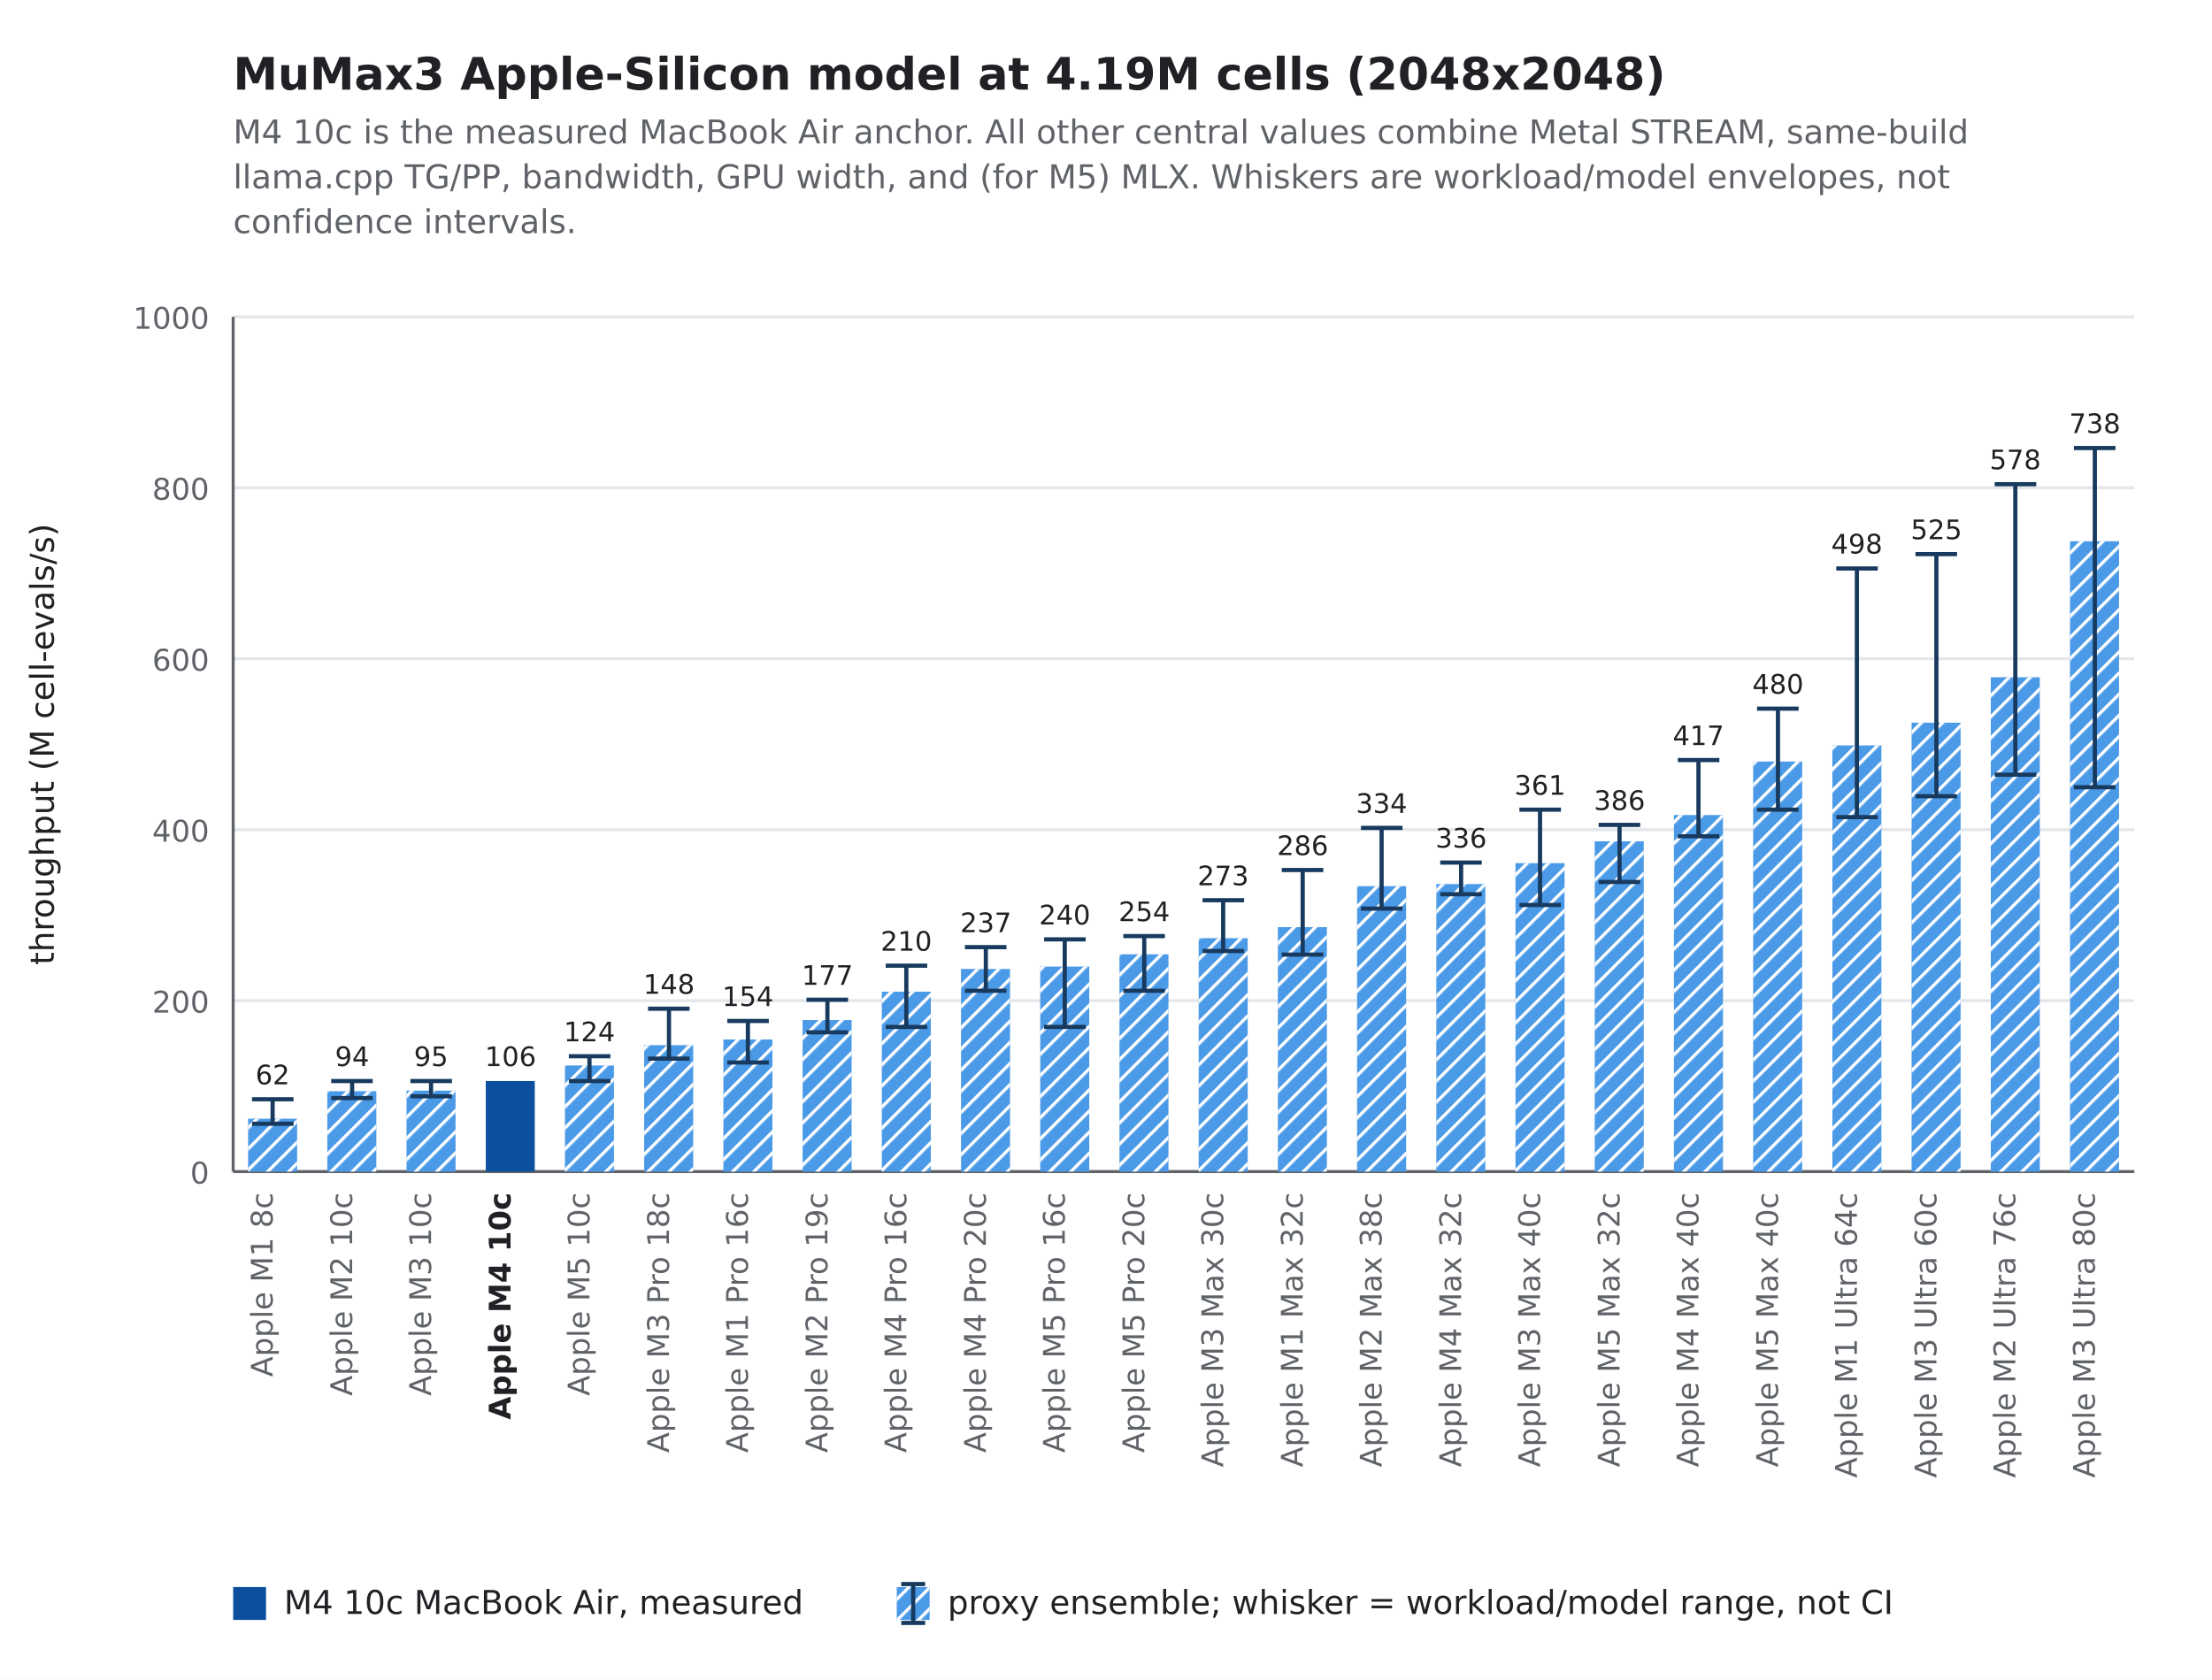
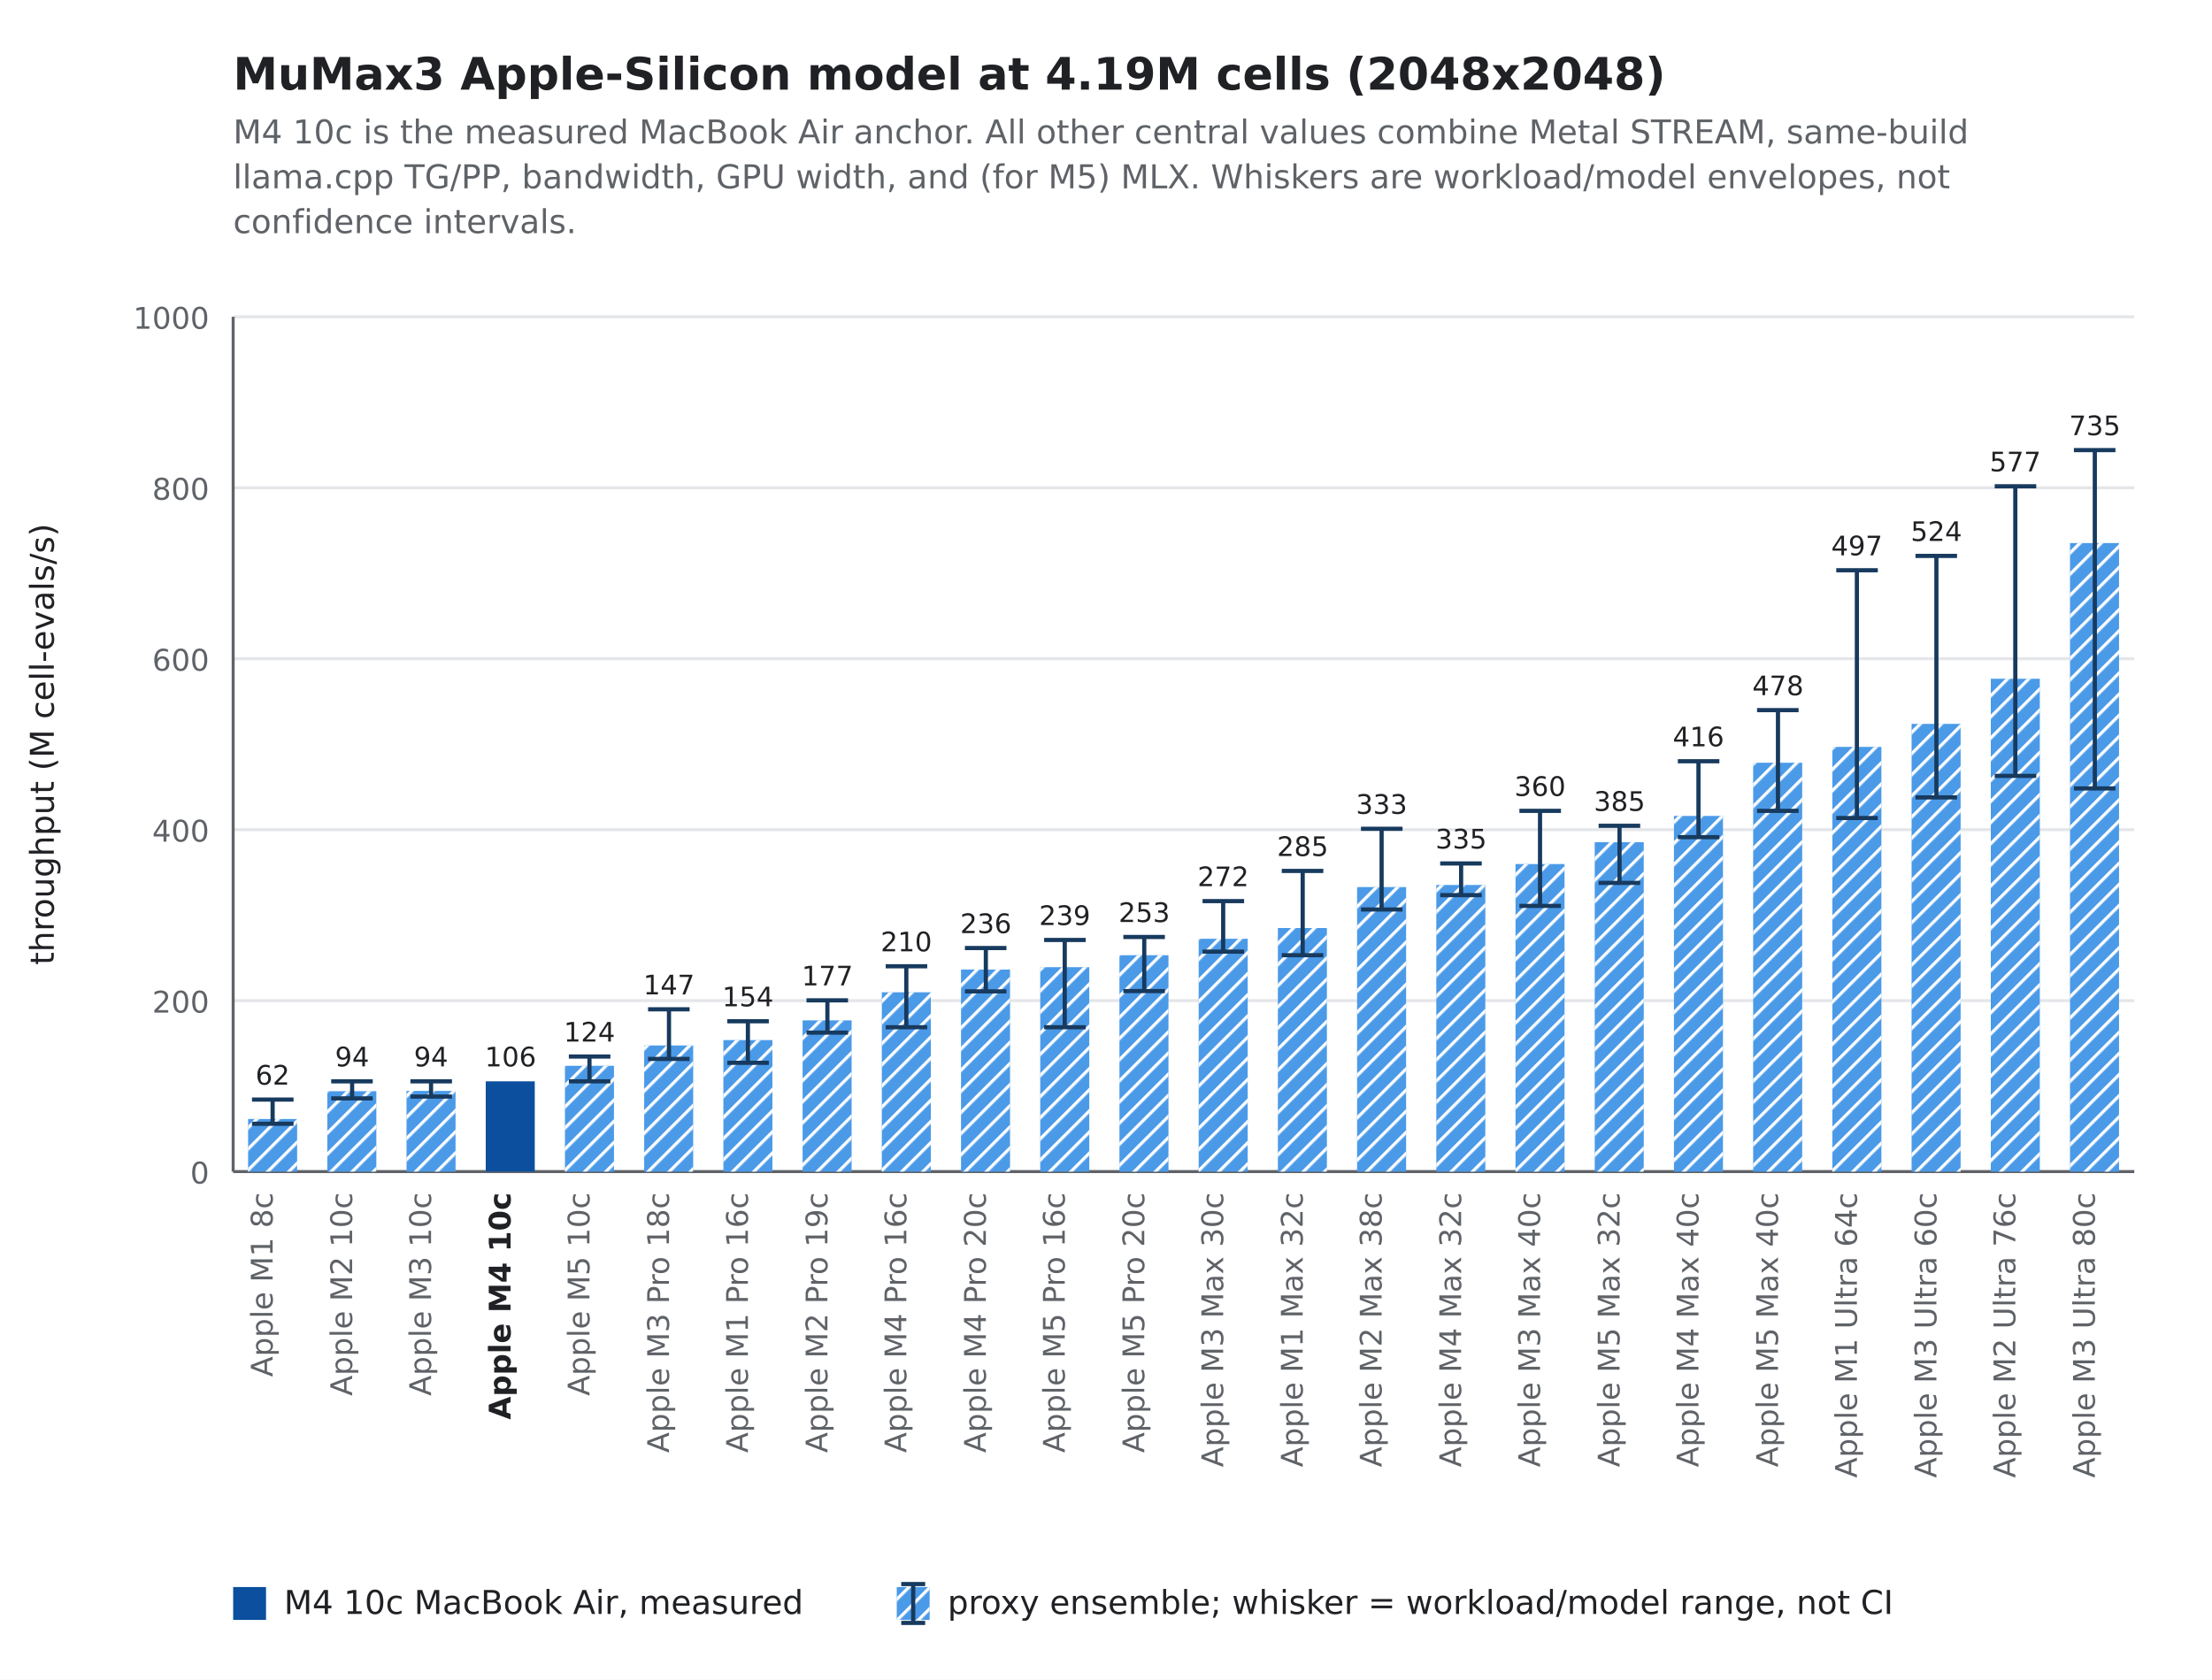
<svg xmlns="http://www.w3.org/2000/svg" width="740" height="562" viewBox="0 0 740 562">
  <defs>
    <pattern id="hatch" width="5" height="5" patternTransform="rotate(45)" patternUnits="userSpaceOnUse">
      <line x1="0" y1="0" x2="0" y2="5" stroke="#ffffff" stroke-width="2.1" />
    </pattern>
  </defs>
  <rect width="740" height="562" fill="#ffffff" />
  <text x="78" y="30" font-family="DejaVu Sans, Helvetica, Arial, sans-serif" font-size="15" font-weight="600" fill="#202124">MuMax3 Apple-Silicon model at 4.19M cells (2048x2048)</text>
  <text x="78" y="48" font-family="DejaVu Sans, Helvetica, Arial, sans-serif" font-size="11" fill="#5f6368">M4 10c is the measured MacBook Air anchor. All other central values combine Metal STREAM, same-build</text>
  <text x="78" y="63" font-family="DejaVu Sans, Helvetica, Arial, sans-serif" font-size="11" fill="#5f6368">llama.cpp TG/PP, bandwidth, GPU width, and (for M5) MLX. Whiskers are workload/model envelopes, not</text>
  <text x="78" y="78" font-family="DejaVu Sans, Helvetica, Arial, sans-serif" font-size="11" fill="#5f6368">confidence intervals.</text>
  <line x1="78" y1="392.0" x2="714.0" y2="392.0" stroke="#e4e6e9" stroke-width="1" />
  <text x="70" y="396.0" font-family="DejaVu Sans, Helvetica, Arial, sans-serif" font-size="10" fill="#5f6368" text-anchor="end">0</text>
  <line x1="78" y1="334.8" x2="714.0" y2="334.8" stroke="#e4e6e9" stroke-width="1" />
  <text x="70" y="338.8" font-family="DejaVu Sans, Helvetica, Arial, sans-serif" font-size="10" fill="#5f6368" text-anchor="end">200</text>
  <line x1="78" y1="277.6" x2="714.0" y2="277.6" stroke="#e4e6e9" stroke-width="1" />
  <text x="70" y="281.6" font-family="DejaVu Sans, Helvetica, Arial, sans-serif" font-size="10" fill="#5f6368" text-anchor="end">400</text>
  <line x1="78" y1="220.4" x2="714.0" y2="220.4" stroke="#e4e6e9" stroke-width="1" />
  <text x="70" y="224.4" font-family="DejaVu Sans, Helvetica, Arial, sans-serif" font-size="10" fill="#5f6368" text-anchor="end">600</text>
  <line x1="78" y1="163.2" x2="714.0" y2="163.2" stroke="#e4e6e9" stroke-width="1" />
  <text x="70" y="167.2" font-family="DejaVu Sans, Helvetica, Arial, sans-serif" font-size="10" fill="#5f6368" text-anchor="end">800</text>
  <line x1="78" y1="106.0" x2="714.0" y2="106.0" stroke="#e4e6e9" stroke-width="1" />
  <text x="70" y="110.0" font-family="DejaVu Sans, Helvetica, Arial, sans-serif" font-size="10" fill="#5f6368" text-anchor="end">1000</text>
  <line x1="78" y1="106" x2="78" y2="392" stroke="#5f6368" stroke-width="1" />
  <line x1="78" y1="392" x2="714.0" y2="392" stroke="#5f6368" stroke-width="1" />
  <text x="18" y="249.0" font-family="DejaVu Sans, Helvetica, Arial, sans-serif" font-size="11" fill="#202124" text-anchor="middle" transform="rotate(-90 18 249.0)">throughput (M cell-evals/s)</text>
  <g>
-     <rect x="83.0" y="374.3" width="16.4" height="17.7" fill="#4b9ae8" />
-     <rect x="83.0" y="374.3" width="16.4" height="17.7" fill="url(#hatch)" />
-     <line x1="91.2" y1="367.8" x2="91.2" y2="376.0" stroke="#173a5e" stroke-width="1.4" />
+     <rect x="83.0" y="374.4" width="16.4" height="17.6" fill="#4b9ae8" />
+     <rect x="83.0" y="374.4" width="16.4" height="17.6" fill="url(#hatch)" />
+     <line x1="91.2" y1="367.9" x2="91.2" y2="376.0" stroke="#173a5e" stroke-width="1.4" />
    <line x1="84.3" y1="376.0" x2="98.2" y2="376.0" stroke="#173a5e" stroke-width="1.4" />
-     <line x1="84.3" y1="367.8" x2="98.2" y2="367.8" stroke="#173a5e" stroke-width="1.4" />
-     <text x="91.2" y="362.8" font-family="DejaVu Sans, Helvetica, Arial, sans-serif" font-size="9" fill="#202124" text-anchor="middle">62</text>
+     <line x1="84.3" y1="367.9" x2="98.2" y2="367.9" stroke="#173a5e" stroke-width="1.4" />
+     <text x="91.2" y="362.9" font-family="DejaVu Sans, Helvetica, Arial, sans-serif" font-size="9" fill="#202124" text-anchor="middle">62</text>
  </g>
  <text x="91.2" y="399.0" font-family="DejaVu Sans, Helvetica, Arial, sans-serif" font-size="10" fill="#5f6368" text-anchor="end" transform="rotate(-90 91.2 399.0)">Apple M1 8c</text>
  <g>
    <rect x="109.5" y="365.1" width="16.4" height="26.9" fill="#4b9ae8" />
    <rect x="109.5" y="365.1" width="16.4" height="26.9" fill="url(#hatch)" />
-     <line x1="117.8" y1="361.7" x2="117.8" y2="367.4" stroke="#173a5e" stroke-width="1.4" />
-     <line x1="110.8" y1="367.4" x2="124.7" y2="367.4" stroke="#173a5e" stroke-width="1.4" />
-     <line x1="110.8" y1="361.7" x2="124.7" y2="361.7" stroke="#173a5e" stroke-width="1.4" />
-     <text x="117.8" y="356.7" font-family="DejaVu Sans, Helvetica, Arial, sans-serif" font-size="9" fill="#202124" text-anchor="middle">94</text>
+     <line x1="117.8" y1="361.8" x2="117.8" y2="367.5" stroke="#173a5e" stroke-width="1.4" />
+     <line x1="110.8" y1="367.5" x2="124.7" y2="367.5" stroke="#173a5e" stroke-width="1.4" />
+     <line x1="110.8" y1="361.8" x2="124.7" y2="361.8" stroke="#173a5e" stroke-width="1.4" />
+     <text x="117.8" y="356.8" font-family="DejaVu Sans, Helvetica, Arial, sans-serif" font-size="9" fill="#202124" text-anchor="middle">94</text>
  </g>
  <text x="117.8" y="399.0" font-family="DejaVu Sans, Helvetica, Arial, sans-serif" font-size="10" fill="#5f6368" text-anchor="end" transform="rotate(-90 117.8 399.0)">Apple M2 10c</text>
  <g>
-     <rect x="136.0" y="364.9" width="16.4" height="27.1" fill="#4b9ae8" />
-     <rect x="136.0" y="364.9" width="16.4" height="27.1" fill="url(#hatch)" />
-     <line x1="144.2" y1="361.7" x2="144.2" y2="366.8" stroke="#173a5e" stroke-width="1.4" />
-     <line x1="137.3" y1="366.8" x2="151.2" y2="366.8" stroke="#173a5e" stroke-width="1.4" />
-     <line x1="137.3" y1="361.7" x2="151.2" y2="361.7" stroke="#173a5e" stroke-width="1.4" />
-     <text x="144.2" y="356.7" font-family="DejaVu Sans, Helvetica, Arial, sans-serif" font-size="9" fill="#202124" text-anchor="middle">95</text>
+     <rect x="136.0" y="365.0" width="16.4" height="27.0" fill="#4b9ae8" />
+     <rect x="136.0" y="365.0" width="16.4" height="27.0" fill="url(#hatch)" />
+     <line x1="144.2" y1="361.8" x2="144.2" y2="366.9" stroke="#173a5e" stroke-width="1.4" />
+     <line x1="137.3" y1="366.9" x2="151.2" y2="366.9" stroke="#173a5e" stroke-width="1.4" />
+     <line x1="137.3" y1="361.8" x2="151.2" y2="361.8" stroke="#173a5e" stroke-width="1.4" />
+     <text x="144.2" y="356.8" font-family="DejaVu Sans, Helvetica, Arial, sans-serif" font-size="9" fill="#202124" text-anchor="middle">94</text>
  </g>
  <text x="144.2" y="399.0" font-family="DejaVu Sans, Helvetica, Arial, sans-serif" font-size="10" fill="#5f6368" text-anchor="end" transform="rotate(-90 144.2 399.0)">Apple M3 10c</text>
  <g>
-     <rect x="162.5" y="361.7" width="16.4" height="30.3" fill="#0b4f9e" />
-     <text x="170.8" y="356.7" font-family="DejaVu Sans, Helvetica, Arial, sans-serif" font-size="9" fill="#202124" text-anchor="middle">106</text>
+     <rect x="162.5" y="361.8" width="16.4" height="30.2" fill="#0b4f9e" />
+     <text x="170.8" y="356.8" font-family="DejaVu Sans, Helvetica, Arial, sans-serif" font-size="9" fill="#202124" text-anchor="middle">106</text>
  </g>
  <text x="170.8" y="399.0" font-family="DejaVu Sans, Helvetica, Arial, sans-serif" font-size="10" fill="#202124" font-weight="600" text-anchor="end" transform="rotate(-90 170.8 399.0)">Apple M4 10c</text>
  <g>
-     <rect x="189.0" y="356.5" width="16.4" height="35.5" fill="#4b9ae8" />
-     <rect x="189.0" y="356.5" width="16.4" height="35.5" fill="url(#hatch)" />
-     <line x1="197.2" y1="353.4" x2="197.2" y2="361.7" stroke="#173a5e" stroke-width="1.4" />
-     <line x1="190.3" y1="361.7" x2="204.2" y2="361.7" stroke="#173a5e" stroke-width="1.4" />
-     <line x1="190.3" y1="353.4" x2="204.2" y2="353.4" stroke="#173a5e" stroke-width="1.4" />
-     <text x="197.2" y="348.4" font-family="DejaVu Sans, Helvetica, Arial, sans-serif" font-size="9" fill="#202124" text-anchor="middle">124</text>
+     <rect x="189.0" y="356.6" width="16.4" height="35.4" fill="#4b9ae8" />
+     <rect x="189.0" y="356.6" width="16.4" height="35.4" fill="url(#hatch)" />
+     <line x1="197.2" y1="353.5" x2="197.2" y2="361.8" stroke="#173a5e" stroke-width="1.4" />
+     <line x1="190.3" y1="361.8" x2="204.2" y2="361.8" stroke="#173a5e" stroke-width="1.4" />
+     <line x1="190.3" y1="353.5" x2="204.2" y2="353.5" stroke="#173a5e" stroke-width="1.4" />
+     <text x="197.2" y="348.5" font-family="DejaVu Sans, Helvetica, Arial, sans-serif" font-size="9" fill="#202124" text-anchor="middle">124</text>
  </g>
  <text x="197.2" y="399.0" font-family="DejaVu Sans, Helvetica, Arial, sans-serif" font-size="10" fill="#5f6368" text-anchor="end" transform="rotate(-90 197.2 399.0)">Apple M5 10c</text>
  <g>
-     <rect x="215.5" y="349.7" width="16.4" height="42.3" fill="#4b9ae8" />
-     <rect x="215.5" y="349.7" width="16.4" height="42.3" fill="url(#hatch)" />
-     <line x1="223.8" y1="337.5" x2="223.8" y2="354.2" stroke="#173a5e" stroke-width="1.4" />
-     <line x1="216.8" y1="354.2" x2="230.7" y2="354.2" stroke="#173a5e" stroke-width="1.4" />
-     <line x1="216.8" y1="337.5" x2="230.7" y2="337.5" stroke="#173a5e" stroke-width="1.4" />
-     <text x="223.8" y="332.5" font-family="DejaVu Sans, Helvetica, Arial, sans-serif" font-size="9" fill="#202124" text-anchor="middle">148</text>
+     <rect x="215.5" y="349.8" width="16.4" height="42.2" fill="#4b9ae8" />
+     <rect x="215.5" y="349.8" width="16.4" height="42.2" fill="url(#hatch)" />
+     <line x1="223.8" y1="337.7" x2="223.8" y2="354.3" stroke="#173a5e" stroke-width="1.4" />
+     <line x1="216.8" y1="354.3" x2="230.7" y2="354.3" stroke="#173a5e" stroke-width="1.4" />
+     <line x1="216.8" y1="337.7" x2="230.7" y2="337.7" stroke="#173a5e" stroke-width="1.4" />
+     <text x="223.8" y="332.7" font-family="DejaVu Sans, Helvetica, Arial, sans-serif" font-size="9" fill="#202124" text-anchor="middle">147</text>
  </g>
  <text x="223.8" y="399.0" font-family="DejaVu Sans, Helvetica, Arial, sans-serif" font-size="10" fill="#5f6368" text-anchor="end" transform="rotate(-90 223.8 399.0)">Apple M3 Pro 18c</text>
  <g>
-     <rect x="242.0" y="347.8" width="16.4" height="44.2" fill="#4b9ae8" />
-     <rect x="242.0" y="347.8" width="16.4" height="44.2" fill="url(#hatch)" />
-     <line x1="250.2" y1="341.6" x2="250.2" y2="355.5" stroke="#173a5e" stroke-width="1.4" />
-     <line x1="243.3" y1="355.5" x2="257.2" y2="355.5" stroke="#173a5e" stroke-width="1.4" />
-     <line x1="243.3" y1="341.6" x2="257.2" y2="341.6" stroke="#173a5e" stroke-width="1.4" />
-     <text x="250.2" y="336.6" font-family="DejaVu Sans, Helvetica, Arial, sans-serif" font-size="9" fill="#202124" text-anchor="middle">154</text>
+     <rect x="242.0" y="348.0" width="16.4" height="44.0" fill="#4b9ae8" />
+     <rect x="242.0" y="348.0" width="16.4" height="44.0" fill="url(#hatch)" />
+     <line x1="250.2" y1="341.7" x2="250.2" y2="355.6" stroke="#173a5e" stroke-width="1.4" />
+     <line x1="243.3" y1="355.6" x2="257.2" y2="355.6" stroke="#173a5e" stroke-width="1.4" />
+     <line x1="243.3" y1="341.7" x2="257.2" y2="341.7" stroke="#173a5e" stroke-width="1.4" />
+     <text x="250.2" y="336.7" font-family="DejaVu Sans, Helvetica, Arial, sans-serif" font-size="9" fill="#202124" text-anchor="middle">154</text>
  </g>
  <text x="250.2" y="399.0" font-family="DejaVu Sans, Helvetica, Arial, sans-serif" font-size="10" fill="#5f6368" text-anchor="end" transform="rotate(-90 250.2 399.0)">Apple M1 Pro 16c</text>
  <g>
-     <rect x="268.5" y="341.3" width="16.4" height="50.7" fill="#4b9ae8" />
-     <rect x="268.5" y="341.3" width="16.4" height="50.7" fill="url(#hatch)" />
-     <line x1="276.8" y1="334.5" x2="276.8" y2="345.4" stroke="#173a5e" stroke-width="1.4" />
-     <line x1="269.8" y1="345.4" x2="283.7" y2="345.4" stroke="#173a5e" stroke-width="1.4" />
-     <line x1="269.8" y1="334.5" x2="283.7" y2="334.5" stroke="#173a5e" stroke-width="1.4" />
-     <text x="276.8" y="329.5" font-family="DejaVu Sans, Helvetica, Arial, sans-serif" font-size="9" fill="#202124" text-anchor="middle">177</text>
+     <rect x="268.5" y="341.4" width="16.4" height="50.6" fill="#4b9ae8" />
+     <rect x="268.5" y="341.4" width="16.4" height="50.6" fill="url(#hatch)" />
+     <line x1="276.8" y1="334.7" x2="276.8" y2="345.5" stroke="#173a5e" stroke-width="1.4" />
+     <line x1="269.8" y1="345.5" x2="283.7" y2="345.5" stroke="#173a5e" stroke-width="1.4" />
+     <line x1="269.8" y1="334.7" x2="283.7" y2="334.7" stroke="#173a5e" stroke-width="1.4" />
+     <text x="276.8" y="329.7" font-family="DejaVu Sans, Helvetica, Arial, sans-serif" font-size="9" fill="#202124" text-anchor="middle">177</text>
  </g>
  <text x="276.8" y="399.0" font-family="DejaVu Sans, Helvetica, Arial, sans-serif" font-size="10" fill="#5f6368" text-anchor="end" transform="rotate(-90 276.8 399.0)">Apple M2 Pro 19c</text>
  <g>
-     <rect x="295.0" y="331.8" width="16.4" height="60.2" fill="#4b9ae8" />
-     <rect x="295.0" y="331.8" width="16.4" height="60.2" fill="url(#hatch)" />
-     <line x1="303.2" y1="323.1" x2="303.2" y2="343.6" stroke="#173a5e" stroke-width="1.4" />
-     <line x1="296.3" y1="343.6" x2="310.2" y2="343.6" stroke="#173a5e" stroke-width="1.4" />
-     <line x1="296.3" y1="323.1" x2="310.2" y2="323.1" stroke="#173a5e" stroke-width="1.4" />
-     <text x="303.2" y="318.1" font-family="DejaVu Sans, Helvetica, Arial, sans-serif" font-size="9" fill="#202124" text-anchor="middle">210</text>
+     <rect x="295.0" y="332.0" width="16.4" height="60.0" fill="#4b9ae8" />
+     <rect x="295.0" y="332.0" width="16.4" height="60.0" fill="url(#hatch)" />
+     <line x1="303.2" y1="323.3" x2="303.2" y2="343.7" stroke="#173a5e" stroke-width="1.4" />
+     <line x1="296.3" y1="343.7" x2="310.2" y2="343.7" stroke="#173a5e" stroke-width="1.4" />
+     <line x1="296.3" y1="323.3" x2="310.2" y2="323.3" stroke="#173a5e" stroke-width="1.4" />
+     <text x="303.2" y="318.3" font-family="DejaVu Sans, Helvetica, Arial, sans-serif" font-size="9" fill="#202124" text-anchor="middle">210</text>
  </g>
  <text x="303.2" y="399.0" font-family="DejaVu Sans, Helvetica, Arial, sans-serif" font-size="10" fill="#5f6368" text-anchor="end" transform="rotate(-90 303.2 399.0)">Apple M4 Pro 16c</text>
  <g>
-     <rect x="321.5" y="324.2" width="16.4" height="67.8" fill="#4b9ae8" />
-     <rect x="321.5" y="324.2" width="16.4" height="67.8" fill="url(#hatch)" />
-     <line x1="329.8" y1="316.9" x2="329.8" y2="331.5" stroke="#173a5e" stroke-width="1.4" />
-     <line x1="322.8" y1="331.5" x2="336.7" y2="331.5" stroke="#173a5e" stroke-width="1.4" />
-     <line x1="322.8" y1="316.9" x2="336.7" y2="316.9" stroke="#173a5e" stroke-width="1.4" />
-     <text x="329.8" y="311.9" font-family="DejaVu Sans, Helvetica, Arial, sans-serif" font-size="9" fill="#202124" text-anchor="middle">237</text>
+     <rect x="321.5" y="324.4" width="16.4" height="67.6" fill="#4b9ae8" />
+     <rect x="321.5" y="324.4" width="16.4" height="67.6" fill="url(#hatch)" />
+     <line x1="329.8" y1="317.2" x2="329.8" y2="331.7" stroke="#173a5e" stroke-width="1.4" />
+     <line x1="322.8" y1="331.7" x2="336.7" y2="331.7" stroke="#173a5e" stroke-width="1.4" />
+     <line x1="322.8" y1="317.2" x2="336.7" y2="317.2" stroke="#173a5e" stroke-width="1.4" />
+     <text x="329.8" y="312.2" font-family="DejaVu Sans, Helvetica, Arial, sans-serif" font-size="9" fill="#202124" text-anchor="middle">236</text>
  </g>
  <text x="329.8" y="399.0" font-family="DejaVu Sans, Helvetica, Arial, sans-serif" font-size="10" fill="#5f6368" text-anchor="end" transform="rotate(-90 329.8 399.0)">Apple M4 Pro 20c</text>
  <g>
-     <rect x="348.0" y="323.4" width="16.4" height="68.6" fill="#4b9ae8" />
-     <rect x="348.0" y="323.4" width="16.4" height="68.6" fill="url(#hatch)" />
-     <line x1="356.2" y1="314.3" x2="356.2" y2="343.6" stroke="#173a5e" stroke-width="1.4" />
-     <line x1="349.3" y1="343.6" x2="363.2" y2="343.6" stroke="#173a5e" stroke-width="1.4" />
-     <line x1="349.3" y1="314.3" x2="363.2" y2="314.3" stroke="#173a5e" stroke-width="1.4" />
-     <text x="356.2" y="309.3" font-family="DejaVu Sans, Helvetica, Arial, sans-serif" font-size="9" fill="#202124" text-anchor="middle">240</text>
+     <rect x="348.0" y="323.6" width="16.4" height="68.4" fill="#4b9ae8" />
+     <rect x="348.0" y="323.6" width="16.4" height="68.4" fill="url(#hatch)" />
+     <line x1="356.2" y1="314.5" x2="356.2" y2="343.7" stroke="#173a5e" stroke-width="1.4" />
+     <line x1="349.3" y1="343.7" x2="363.2" y2="343.7" stroke="#173a5e" stroke-width="1.4" />
+     <line x1="349.3" y1="314.5" x2="363.2" y2="314.5" stroke="#173a5e" stroke-width="1.4" />
+     <text x="356.2" y="309.5" font-family="DejaVu Sans, Helvetica, Arial, sans-serif" font-size="9" fill="#202124" text-anchor="middle">239</text>
  </g>
  <text x="356.2" y="399.0" font-family="DejaVu Sans, Helvetica, Arial, sans-serif" font-size="10" fill="#5f6368" text-anchor="end" transform="rotate(-90 356.2 399.0)">Apple M5 Pro 16c</text>
  <g>
-     <rect x="374.5" y="319.3" width="16.4" height="72.7" fill="#4b9ae8" />
-     <rect x="374.5" y="319.3" width="16.4" height="72.7" fill="url(#hatch)" />
-     <line x1="382.8" y1="313.2" x2="382.8" y2="331.5" stroke="#173a5e" stroke-width="1.4" />
-     <line x1="375.8" y1="331.5" x2="389.7" y2="331.5" stroke="#173a5e" stroke-width="1.4" />
-     <line x1="375.8" y1="313.2" x2="389.7" y2="313.2" stroke="#173a5e" stroke-width="1.4" />
-     <text x="382.8" y="308.2" font-family="DejaVu Sans, Helvetica, Arial, sans-serif" font-size="9" fill="#202124" text-anchor="middle">254</text>
+     <rect x="374.5" y="319.6" width="16.4" height="72.4" fill="#4b9ae8" />
+     <rect x="374.5" y="319.6" width="16.4" height="72.4" fill="url(#hatch)" />
+     <line x1="382.8" y1="313.5" x2="382.8" y2="331.6" stroke="#173a5e" stroke-width="1.4" />
+     <line x1="375.8" y1="331.6" x2="389.7" y2="331.6" stroke="#173a5e" stroke-width="1.4" />
+     <line x1="375.8" y1="313.5" x2="389.7" y2="313.5" stroke="#173a5e" stroke-width="1.4" />
+     <text x="382.8" y="308.5" font-family="DejaVu Sans, Helvetica, Arial, sans-serif" font-size="9" fill="#202124" text-anchor="middle">253</text>
  </g>
  <text x="382.8" y="399.0" font-family="DejaVu Sans, Helvetica, Arial, sans-serif" font-size="10" fill="#5f6368" text-anchor="end" transform="rotate(-90 382.8 399.0)">Apple M5 Pro 20c</text>
  <g>
-     <rect x="401.0" y="313.9" width="16.4" height="78.1" fill="#4b9ae8" />
-     <rect x="401.0" y="313.9" width="16.4" height="78.1" fill="url(#hatch)" />
-     <line x1="409.2" y1="301.2" x2="409.2" y2="318.2" stroke="#173a5e" stroke-width="1.4" />
-     <line x1="402.3" y1="318.2" x2="416.2" y2="318.2" stroke="#173a5e" stroke-width="1.4" />
-     <line x1="402.3" y1="301.2" x2="416.2" y2="301.2" stroke="#173a5e" stroke-width="1.4" />
-     <text x="409.2" y="296.2" font-family="DejaVu Sans, Helvetica, Arial, sans-serif" font-size="9" fill="#202124" text-anchor="middle">273</text>
+     <rect x="401.0" y="314.1" width="16.4" height="77.9" fill="#4b9ae8" />
+     <rect x="401.0" y="314.1" width="16.4" height="77.9" fill="url(#hatch)" />
+     <line x1="409.2" y1="301.5" x2="409.2" y2="318.4" stroke="#173a5e" stroke-width="1.4" />
+     <line x1="402.3" y1="318.4" x2="416.2" y2="318.4" stroke="#173a5e" stroke-width="1.4" />
+     <line x1="402.3" y1="301.5" x2="416.2" y2="301.5" stroke="#173a5e" stroke-width="1.4" />
+     <text x="409.2" y="296.5" font-family="DejaVu Sans, Helvetica, Arial, sans-serif" font-size="9" fill="#202124" text-anchor="middle">272</text>
  </g>
  <text x="409.2" y="399.0" font-family="DejaVu Sans, Helvetica, Arial, sans-serif" font-size="10" fill="#5f6368" text-anchor="end" transform="rotate(-90 409.2 399.0)">Apple M3 Max 30c</text>
  <g>
-     <rect x="427.5" y="310.2" width="16.4" height="81.8" fill="#4b9ae8" />
-     <rect x="427.5" y="310.2" width="16.4" height="81.8" fill="url(#hatch)" />
-     <line x1="435.8" y1="291.1" x2="435.8" y2="319.4" stroke="#173a5e" stroke-width="1.4" />
-     <line x1="428.8" y1="319.4" x2="442.7" y2="319.4" stroke="#173a5e" stroke-width="1.4" />
-     <line x1="428.8" y1="291.1" x2="442.7" y2="291.1" stroke="#173a5e" stroke-width="1.4" />
-     <text x="435.8" y="286.1" font-family="DejaVu Sans, Helvetica, Arial, sans-serif" font-size="9" fill="#202124" text-anchor="middle">286</text>
+     <rect x="427.5" y="310.5" width="16.4" height="81.5" fill="#4b9ae8" />
+     <rect x="427.5" y="310.5" width="16.4" height="81.5" fill="url(#hatch)" />
+     <line x1="435.8" y1="291.4" x2="435.8" y2="319.6" stroke="#173a5e" stroke-width="1.4" />
+     <line x1="428.8" y1="319.6" x2="442.7" y2="319.6" stroke="#173a5e" stroke-width="1.4" />
+     <line x1="428.8" y1="291.4" x2="442.7" y2="291.4" stroke="#173a5e" stroke-width="1.4" />
+     <text x="435.8" y="286.4" font-family="DejaVu Sans, Helvetica, Arial, sans-serif" font-size="9" fill="#202124" text-anchor="middle">285</text>
  </g>
  <text x="435.8" y="399.0" font-family="DejaVu Sans, Helvetica, Arial, sans-serif" font-size="10" fill="#5f6368" text-anchor="end" transform="rotate(-90 435.8 399.0)">Apple M1 Max 32c</text>
  <g>
-     <rect x="454.0" y="296.5" width="16.4" height="95.5" fill="#4b9ae8" />
-     <rect x="454.0" y="296.5" width="16.4" height="95.5" fill="url(#hatch)" />
-     <line x1="462.2" y1="277.0" x2="462.2" y2="304.0" stroke="#173a5e" stroke-width="1.4" />
-     <line x1="455.3" y1="304.0" x2="469.2" y2="304.0" stroke="#173a5e" stroke-width="1.4" />
-     <line x1="455.3" y1="277.0" x2="469.2" y2="277.0" stroke="#173a5e" stroke-width="1.4" />
-     <text x="462.2" y="272.0" font-family="DejaVu Sans, Helvetica, Arial, sans-serif" font-size="9" fill="#202124" text-anchor="middle">334</text>
+     <rect x="454.0" y="296.8" width="16.4" height="95.2" fill="#4b9ae8" />
+     <rect x="454.0" y="296.8" width="16.4" height="95.2" fill="url(#hatch)" />
+     <line x1="462.2" y1="277.3" x2="462.2" y2="304.3" stroke="#173a5e" stroke-width="1.4" />
+     <line x1="455.3" y1="304.3" x2="469.2" y2="304.3" stroke="#173a5e" stroke-width="1.4" />
+     <line x1="455.3" y1="277.3" x2="469.2" y2="277.3" stroke="#173a5e" stroke-width="1.4" />
+     <text x="462.2" y="272.3" font-family="DejaVu Sans, Helvetica, Arial, sans-serif" font-size="9" fill="#202124" text-anchor="middle">333</text>
  </g>
  <text x="462.2" y="399.0" font-family="DejaVu Sans, Helvetica, Arial, sans-serif" font-size="10" fill="#5f6368" text-anchor="end" transform="rotate(-90 462.2 399.0)">Apple M2 Max 38c</text>
  <g>
-     <rect x="480.5" y="295.8" width="16.4" height="96.2" fill="#4b9ae8" />
-     <rect x="480.5" y="295.8" width="16.4" height="96.2" fill="url(#hatch)" />
-     <line x1="488.8" y1="288.6" x2="488.8" y2="299.2" stroke="#173a5e" stroke-width="1.4" />
-     <line x1="481.8" y1="299.2" x2="495.7" y2="299.2" stroke="#173a5e" stroke-width="1.4" />
-     <line x1="481.8" y1="288.6" x2="495.7" y2="288.6" stroke="#173a5e" stroke-width="1.4" />
-     <text x="488.8" y="283.6" font-family="DejaVu Sans, Helvetica, Arial, sans-serif" font-size="9" fill="#202124" text-anchor="middle">336</text>
+     <rect x="480.5" y="296.1" width="16.4" height="95.9" fill="#4b9ae8" />
+     <rect x="480.5" y="296.1" width="16.4" height="95.9" fill="url(#hatch)" />
+     <line x1="488.8" y1="288.9" x2="488.8" y2="299.5" stroke="#173a5e" stroke-width="1.4" />
+     <line x1="481.8" y1="299.5" x2="495.7" y2="299.5" stroke="#173a5e" stroke-width="1.4" />
+     <line x1="481.8" y1="288.9" x2="495.7" y2="288.9" stroke="#173a5e" stroke-width="1.4" />
+     <text x="488.8" y="283.9" font-family="DejaVu Sans, Helvetica, Arial, sans-serif" font-size="9" fill="#202124" text-anchor="middle">335</text>
  </g>
  <text x="488.8" y="399.0" font-family="DejaVu Sans, Helvetica, Arial, sans-serif" font-size="10" fill="#5f6368" text-anchor="end" transform="rotate(-90 488.8 399.0)">Apple M4 Max 32c</text>
  <g>
-     <rect x="507.0" y="288.8" width="16.4" height="103.2" fill="#4b9ae8" />
-     <rect x="507.0" y="288.8" width="16.4" height="103.2" fill="url(#hatch)" />
-     <line x1="515.2" y1="270.9" x2="515.2" y2="302.8" stroke="#173a5e" stroke-width="1.4" />
-     <line x1="508.3" y1="302.8" x2="522.2" y2="302.8" stroke="#173a5e" stroke-width="1.4" />
-     <line x1="508.3" y1="270.9" x2="522.2" y2="270.9" stroke="#173a5e" stroke-width="1.4" />
-     <text x="515.2" y="265.9" font-family="DejaVu Sans, Helvetica, Arial, sans-serif" font-size="9" fill="#202124" text-anchor="middle">361</text>
+     <rect x="507.0" y="289.1" width="16.4" height="102.9" fill="#4b9ae8" />
+     <rect x="507.0" y="289.1" width="16.4" height="102.9" fill="url(#hatch)" />
+     <line x1="515.2" y1="271.3" x2="515.2" y2="303.1" stroke="#173a5e" stroke-width="1.4" />
+     <line x1="508.3" y1="303.1" x2="522.2" y2="303.1" stroke="#173a5e" stroke-width="1.4" />
+     <line x1="508.3" y1="271.3" x2="522.2" y2="271.3" stroke="#173a5e" stroke-width="1.4" />
+     <text x="515.2" y="266.3" font-family="DejaVu Sans, Helvetica, Arial, sans-serif" font-size="9" fill="#202124" text-anchor="middle">360</text>
  </g>
  <text x="515.2" y="399.0" font-family="DejaVu Sans, Helvetica, Arial, sans-serif" font-size="10" fill="#5f6368" text-anchor="end" transform="rotate(-90 515.2 399.0)">Apple M3 Max 40c</text>
  <g>
-     <rect x="533.5" y="281.5" width="16.4" height="110.5" fill="#4b9ae8" />
-     <rect x="533.5" y="281.5" width="16.4" height="110.5" fill="url(#hatch)" />
-     <line x1="541.8" y1="276.0" x2="541.8" y2="295.1" stroke="#173a5e" stroke-width="1.4" />
-     <line x1="534.8" y1="295.1" x2="548.7" y2="295.1" stroke="#173a5e" stroke-width="1.4" />
-     <line x1="534.8" y1="276.0" x2="548.7" y2="276.0" stroke="#173a5e" stroke-width="1.4" />
-     <text x="541.8" y="271.0" font-family="DejaVu Sans, Helvetica, Arial, sans-serif" font-size="9" fill="#202124" text-anchor="middle">386</text>
+     <rect x="533.5" y="281.8" width="16.4" height="110.2" fill="#4b9ae8" />
+     <rect x="533.5" y="281.8" width="16.4" height="110.2" fill="url(#hatch)" />
+     <line x1="541.8" y1="276.3" x2="541.8" y2="295.4" stroke="#173a5e" stroke-width="1.4" />
+     <line x1="534.8" y1="295.4" x2="548.7" y2="295.4" stroke="#173a5e" stroke-width="1.4" />
+     <line x1="534.8" y1="276.3" x2="548.7" y2="276.3" stroke="#173a5e" stroke-width="1.4" />
+     <text x="541.8" y="271.3" font-family="DejaVu Sans, Helvetica, Arial, sans-serif" font-size="9" fill="#202124" text-anchor="middle">385</text>
  </g>
  <text x="541.8" y="399.0" font-family="DejaVu Sans, Helvetica, Arial, sans-serif" font-size="10" fill="#5f6368" text-anchor="end" transform="rotate(-90 541.8 399.0)">Apple M5 Max 32c</text>
  <g>
-     <rect x="560.0" y="272.7" width="16.4" height="119.3" fill="#4b9ae8" />
-     <rect x="560.0" y="272.7" width="16.4" height="119.3" fill="url(#hatch)" />
-     <line x1="568.2" y1="254.3" x2="568.2" y2="279.8" stroke="#173a5e" stroke-width="1.4" />
-     <line x1="561.3" y1="279.8" x2="575.2" y2="279.8" stroke="#173a5e" stroke-width="1.4" />
-     <line x1="561.3" y1="254.3" x2="575.2" y2="254.3" stroke="#173a5e" stroke-width="1.4" />
-     <text x="568.2" y="249.3" font-family="DejaVu Sans, Helvetica, Arial, sans-serif" font-size="9" fill="#202124" text-anchor="middle">417</text>
+     <rect x="560.0" y="273.0" width="16.4" height="119.0" fill="#4b9ae8" />
+     <rect x="560.0" y="273.0" width="16.4" height="119.0" fill="url(#hatch)" />
+     <line x1="568.2" y1="254.7" x2="568.2" y2="280.1" stroke="#173a5e" stroke-width="1.4" />
+     <line x1="561.3" y1="280.1" x2="575.2" y2="280.1" stroke="#173a5e" stroke-width="1.4" />
+     <line x1="561.3" y1="254.7" x2="575.2" y2="254.7" stroke="#173a5e" stroke-width="1.4" />
+     <text x="568.2" y="249.7" font-family="DejaVu Sans, Helvetica, Arial, sans-serif" font-size="9" fill="#202124" text-anchor="middle">416</text>
  </g>
  <text x="568.2" y="399.0" font-family="DejaVu Sans, Helvetica, Arial, sans-serif" font-size="10" fill="#5f6368" text-anchor="end" transform="rotate(-90 568.2 399.0)">Apple M4 Max 40c</text>
  <g>
-     <rect x="586.5" y="254.8" width="16.4" height="137.2" fill="#4b9ae8" />
-     <rect x="586.5" y="254.8" width="16.4" height="137.2" fill="url(#hatch)" />
-     <line x1="594.8" y1="237.1" x2="594.8" y2="270.9" stroke="#173a5e" stroke-width="1.4" />
-     <line x1="587.8" y1="270.9" x2="601.7" y2="270.9" stroke="#173a5e" stroke-width="1.4" />
-     <line x1="587.8" y1="237.1" x2="601.7" y2="237.1" stroke="#173a5e" stroke-width="1.4" />
-     <text x="594.8" y="232.1" font-family="DejaVu Sans, Helvetica, Arial, sans-serif" font-size="9" fill="#202124" text-anchor="middle">480</text>
+     <rect x="586.5" y="255.2" width="16.4" height="136.8" fill="#4b9ae8" />
+     <rect x="586.5" y="255.2" width="16.4" height="136.8" fill="url(#hatch)" />
+     <line x1="594.8" y1="237.6" x2="594.8" y2="271.3" stroke="#173a5e" stroke-width="1.4" />
+     <line x1="587.8" y1="271.3" x2="601.7" y2="271.3" stroke="#173a5e" stroke-width="1.4" />
+     <line x1="587.8" y1="237.6" x2="601.7" y2="237.6" stroke="#173a5e" stroke-width="1.4" />
+     <text x="594.8" y="232.6" font-family="DejaVu Sans, Helvetica, Arial, sans-serif" font-size="9" fill="#202124" text-anchor="middle">478</text>
  </g>
  <text x="594.8" y="399.0" font-family="DejaVu Sans, Helvetica, Arial, sans-serif" font-size="10" fill="#5f6368" text-anchor="end" transform="rotate(-90 594.8 399.0)">Apple M5 Max 40c</text>
  <g>
-     <rect x="613.0" y="249.4" width="16.4" height="142.6" fill="#4b9ae8" />
-     <rect x="613.0" y="249.4" width="16.4" height="142.6" fill="url(#hatch)" />
-     <line x1="621.2" y1="190.2" x2="621.2" y2="273.4" stroke="#173a5e" stroke-width="1.4" />
-     <line x1="614.3" y1="273.4" x2="628.2" y2="273.4" stroke="#173a5e" stroke-width="1.4" />
-     <line x1="614.3" y1="190.2" x2="628.2" y2="190.2" stroke="#173a5e" stroke-width="1.4" />
-     <text x="621.2" y="185.2" font-family="DejaVu Sans, Helvetica, Arial, sans-serif" font-size="9" fill="#202124" text-anchor="middle">498</text>
+     <rect x="613.0" y="249.9" width="16.4" height="142.1" fill="#4b9ae8" />
+     <rect x="613.0" y="249.9" width="16.4" height="142.1" fill="url(#hatch)" />
+     <line x1="621.2" y1="190.8" x2="621.2" y2="273.7" stroke="#173a5e" stroke-width="1.4" />
+     <line x1="614.3" y1="273.7" x2="628.2" y2="273.7" stroke="#173a5e" stroke-width="1.4" />
+     <line x1="614.3" y1="190.8" x2="628.2" y2="190.8" stroke="#173a5e" stroke-width="1.4" />
+     <text x="621.2" y="185.8" font-family="DejaVu Sans, Helvetica, Arial, sans-serif" font-size="9" fill="#202124" text-anchor="middle">497</text>
  </g>
  <text x="621.2" y="399.0" font-family="DejaVu Sans, Helvetica, Arial, sans-serif" font-size="10" fill="#5f6368" text-anchor="end" transform="rotate(-90 621.2 399.0)">Apple M1 Ultra 64c</text>
  <g>
-     <rect x="639.5" y="241.8" width="16.4" height="150.2" fill="#4b9ae8" />
-     <rect x="639.5" y="241.8" width="16.4" height="150.2" fill="url(#hatch)" />
-     <line x1="647.8" y1="185.4" x2="647.8" y2="266.4" stroke="#173a5e" stroke-width="1.4" />
-     <line x1="640.8" y1="266.4" x2="654.7" y2="266.4" stroke="#173a5e" stroke-width="1.4" />
-     <line x1="640.8" y1="185.4" x2="654.7" y2="185.4" stroke="#173a5e" stroke-width="1.4" />
-     <text x="647.8" y="180.4" font-family="DejaVu Sans, Helvetica, Arial, sans-serif" font-size="9" fill="#202124" text-anchor="middle">525</text>
+     <rect x="639.5" y="242.2" width="16.4" height="149.8" fill="#4b9ae8" />
+     <rect x="639.5" y="242.2" width="16.4" height="149.8" fill="url(#hatch)" />
+     <line x1="647.8" y1="186.0" x2="647.8" y2="266.8" stroke="#173a5e" stroke-width="1.4" />
+     <line x1="640.8" y1="266.8" x2="654.7" y2="266.8" stroke="#173a5e" stroke-width="1.4" />
+     <line x1="640.8" y1="186.0" x2="654.7" y2="186.0" stroke="#173a5e" stroke-width="1.4" />
+     <text x="647.8" y="181.0" font-family="DejaVu Sans, Helvetica, Arial, sans-serif" font-size="9" fill="#202124" text-anchor="middle">524</text>
  </g>
  <text x="647.8" y="399.0" font-family="DejaVu Sans, Helvetica, Arial, sans-serif" font-size="10" fill="#5f6368" text-anchor="end" transform="rotate(-90 647.8 399.0)">Apple M3 Ultra 60c</text>
  <g>
-     <rect x="666.0" y="226.6" width="16.4" height="165.4" fill="#4b9ae8" />
-     <rect x="666.0" y="226.6" width="16.4" height="165.4" fill="url(#hatch)" />
-     <line x1="674.2" y1="162.0" x2="674.2" y2="259.2" stroke="#173a5e" stroke-width="1.4" />
-     <line x1="667.3" y1="259.2" x2="681.2" y2="259.2" stroke="#173a5e" stroke-width="1.4" />
-     <line x1="667.3" y1="162.0" x2="681.2" y2="162.0" stroke="#173a5e" stroke-width="1.4" />
-     <text x="674.2" y="157.0" font-family="DejaVu Sans, Helvetica, Arial, sans-serif" font-size="9" fill="#202124" text-anchor="middle">578</text>
+     <rect x="666.0" y="227.1" width="16.4" height="164.9" fill="#4b9ae8" />
+     <rect x="666.0" y="227.1" width="16.4" height="164.9" fill="url(#hatch)" />
+     <line x1="674.2" y1="162.7" x2="674.2" y2="259.6" stroke="#173a5e" stroke-width="1.4" />
+     <line x1="667.3" y1="259.6" x2="681.2" y2="259.6" stroke="#173a5e" stroke-width="1.4" />
+     <line x1="667.3" y1="162.7" x2="681.2" y2="162.7" stroke="#173a5e" stroke-width="1.4" />
+     <text x="674.2" y="157.7" font-family="DejaVu Sans, Helvetica, Arial, sans-serif" font-size="9" fill="#202124" text-anchor="middle">577</text>
  </g>
  <text x="674.2" y="399.0" font-family="DejaVu Sans, Helvetica, Arial, sans-serif" font-size="10" fill="#5f6368" text-anchor="end" transform="rotate(-90 674.2 399.0)">Apple M2 Ultra 76c</text>
  <g>
-     <rect x="692.5" y="181.1" width="16.4" height="210.9" fill="#4b9ae8" />
-     <rect x="692.5" y="181.1" width="16.4" height="210.9" fill="url(#hatch)" />
-     <line x1="700.8" y1="149.9" x2="700.8" y2="263.4" stroke="#173a5e" stroke-width="1.4" />
-     <line x1="693.8" y1="263.4" x2="707.7" y2="263.4" stroke="#173a5e" stroke-width="1.4" />
-     <line x1="693.8" y1="149.9" x2="707.7" y2="149.9" stroke="#173a5e" stroke-width="1.4" />
-     <text x="700.8" y="144.9" font-family="DejaVu Sans, Helvetica, Arial, sans-serif" font-size="9" fill="#202124" text-anchor="middle">738</text>
+     <rect x="692.5" y="181.7" width="16.4" height="210.3" fill="#4b9ae8" />
+     <rect x="692.5" y="181.7" width="16.4" height="210.3" fill="url(#hatch)" />
+     <line x1="700.8" y1="150.6" x2="700.8" y2="263.8" stroke="#173a5e" stroke-width="1.4" />
+     <line x1="693.8" y1="263.8" x2="707.7" y2="263.8" stroke="#173a5e" stroke-width="1.4" />
+     <line x1="693.8" y1="150.6" x2="707.7" y2="150.6" stroke="#173a5e" stroke-width="1.4" />
+     <text x="700.8" y="145.6" font-family="DejaVu Sans, Helvetica, Arial, sans-serif" font-size="9" fill="#202124" text-anchor="middle">735</text>
  </g>
  <text x="700.8" y="399.0" font-family="DejaVu Sans, Helvetica, Arial, sans-serif" font-size="10" fill="#5f6368" text-anchor="end" transform="rotate(-90 700.8 399.0)">Apple M3 Ultra 80c</text>
  <rect x="78.0" y="531" width="11" height="11" fill="#0b4f9e" />
  <text x="95.0" y="540" font-family="DejaVu Sans, Helvetica, Arial, sans-serif" font-size="11" fill="#202124">M4 10c MacBook Air, measured</text>
  <rect x="300.0" y="531" width="11" height="11" fill="#4b9ae8" />
  <rect x="300.0" y="531" width="11" height="11" fill="url(#hatch)" />
  <line x1="305.5" y1="530.0" x2="305.5" y2="543.0" stroke="#173a5e" stroke-width="1.4" />
  <line x1="301.5" y1="543.0" x2="309.5" y2="543.0" stroke="#173a5e" stroke-width="1.4" />
  <line x1="301.5" y1="530.0" x2="309.5" y2="530.0" stroke="#173a5e" stroke-width="1.4" />
  <text x="317.0" y="540" font-family="DejaVu Sans, Helvetica, Arial, sans-serif" font-size="11" fill="#202124">proxy ensemble; whisker = workload/model range, not CI</text>
</svg>
